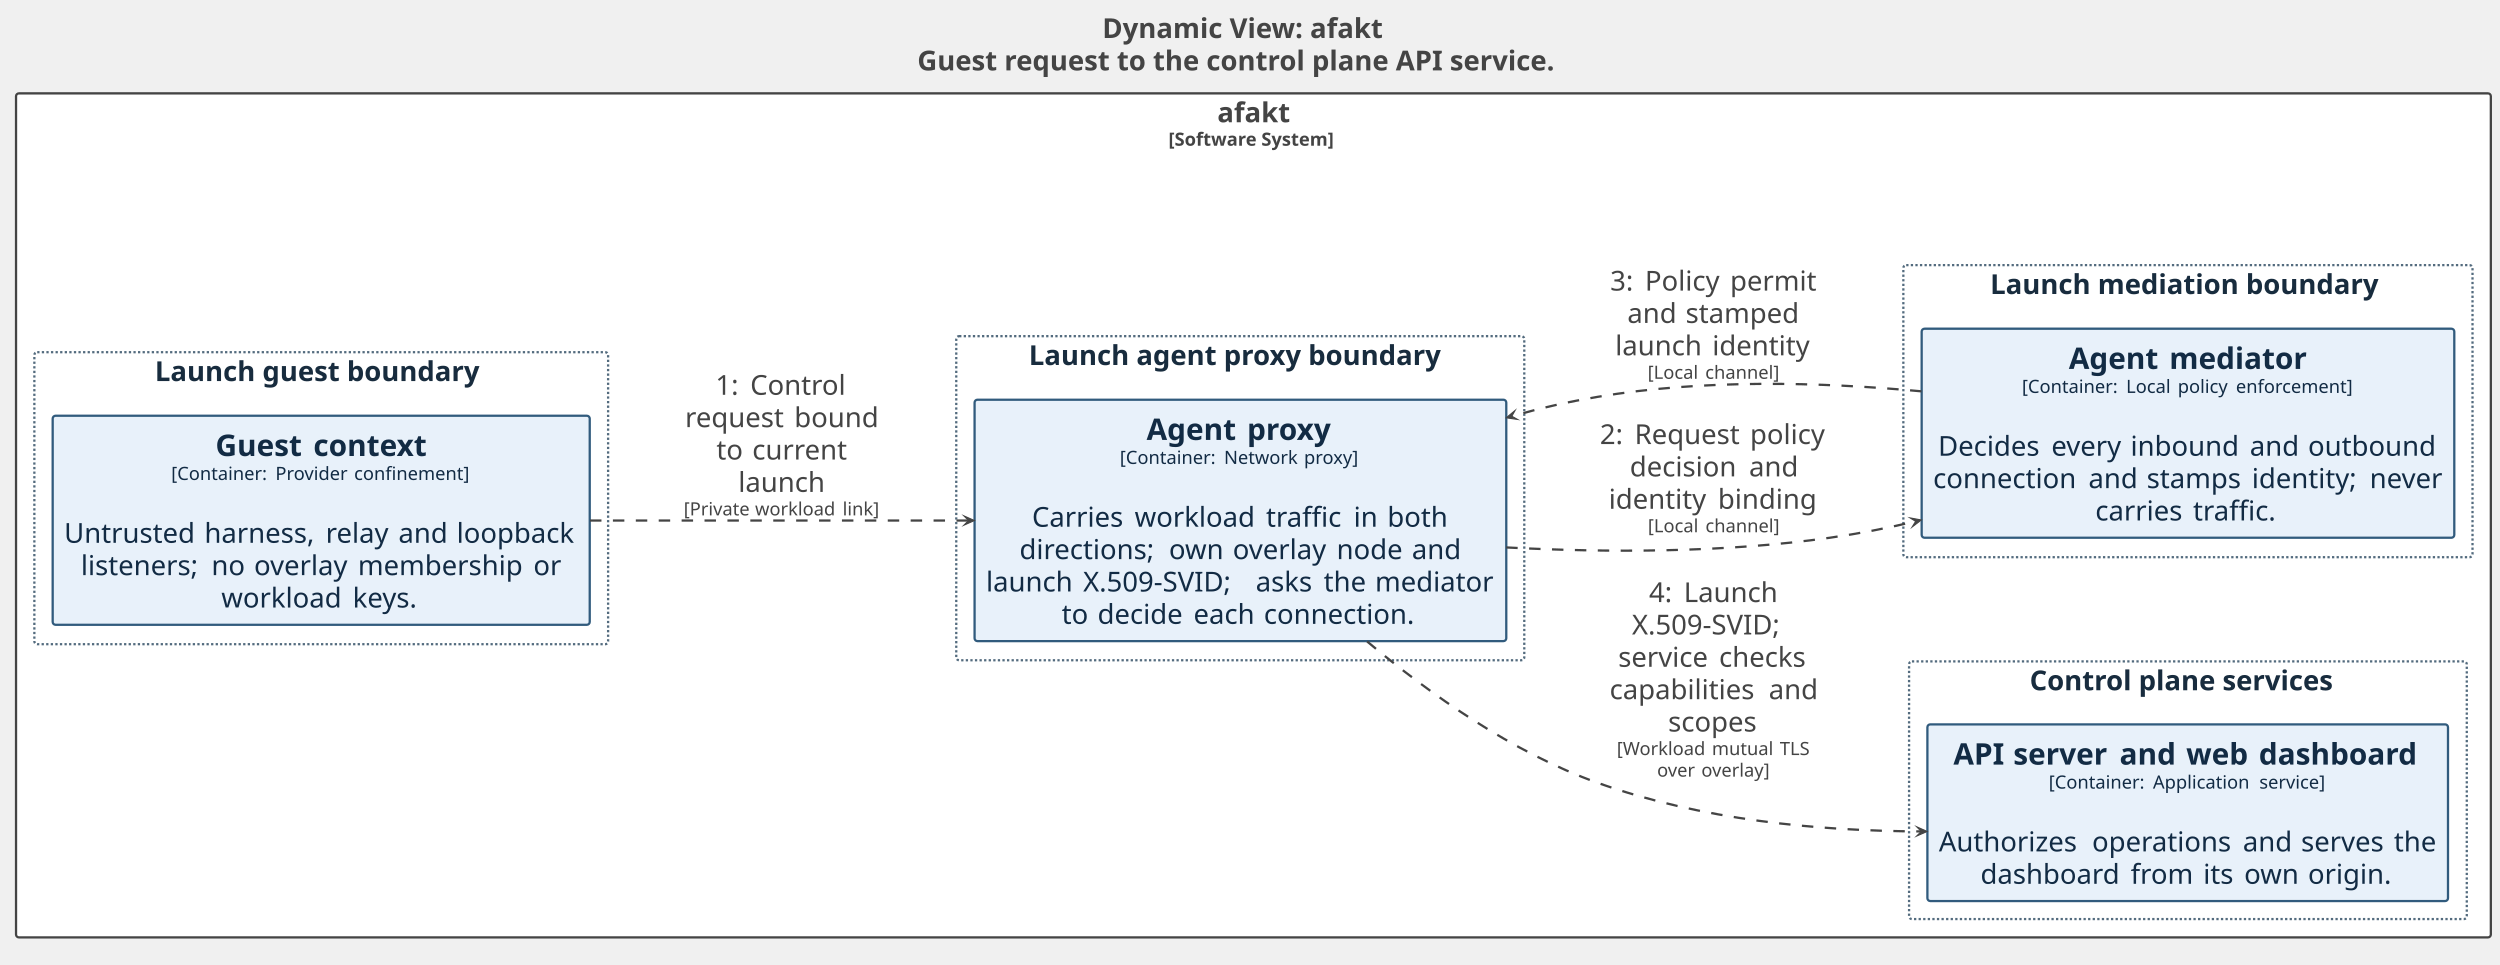
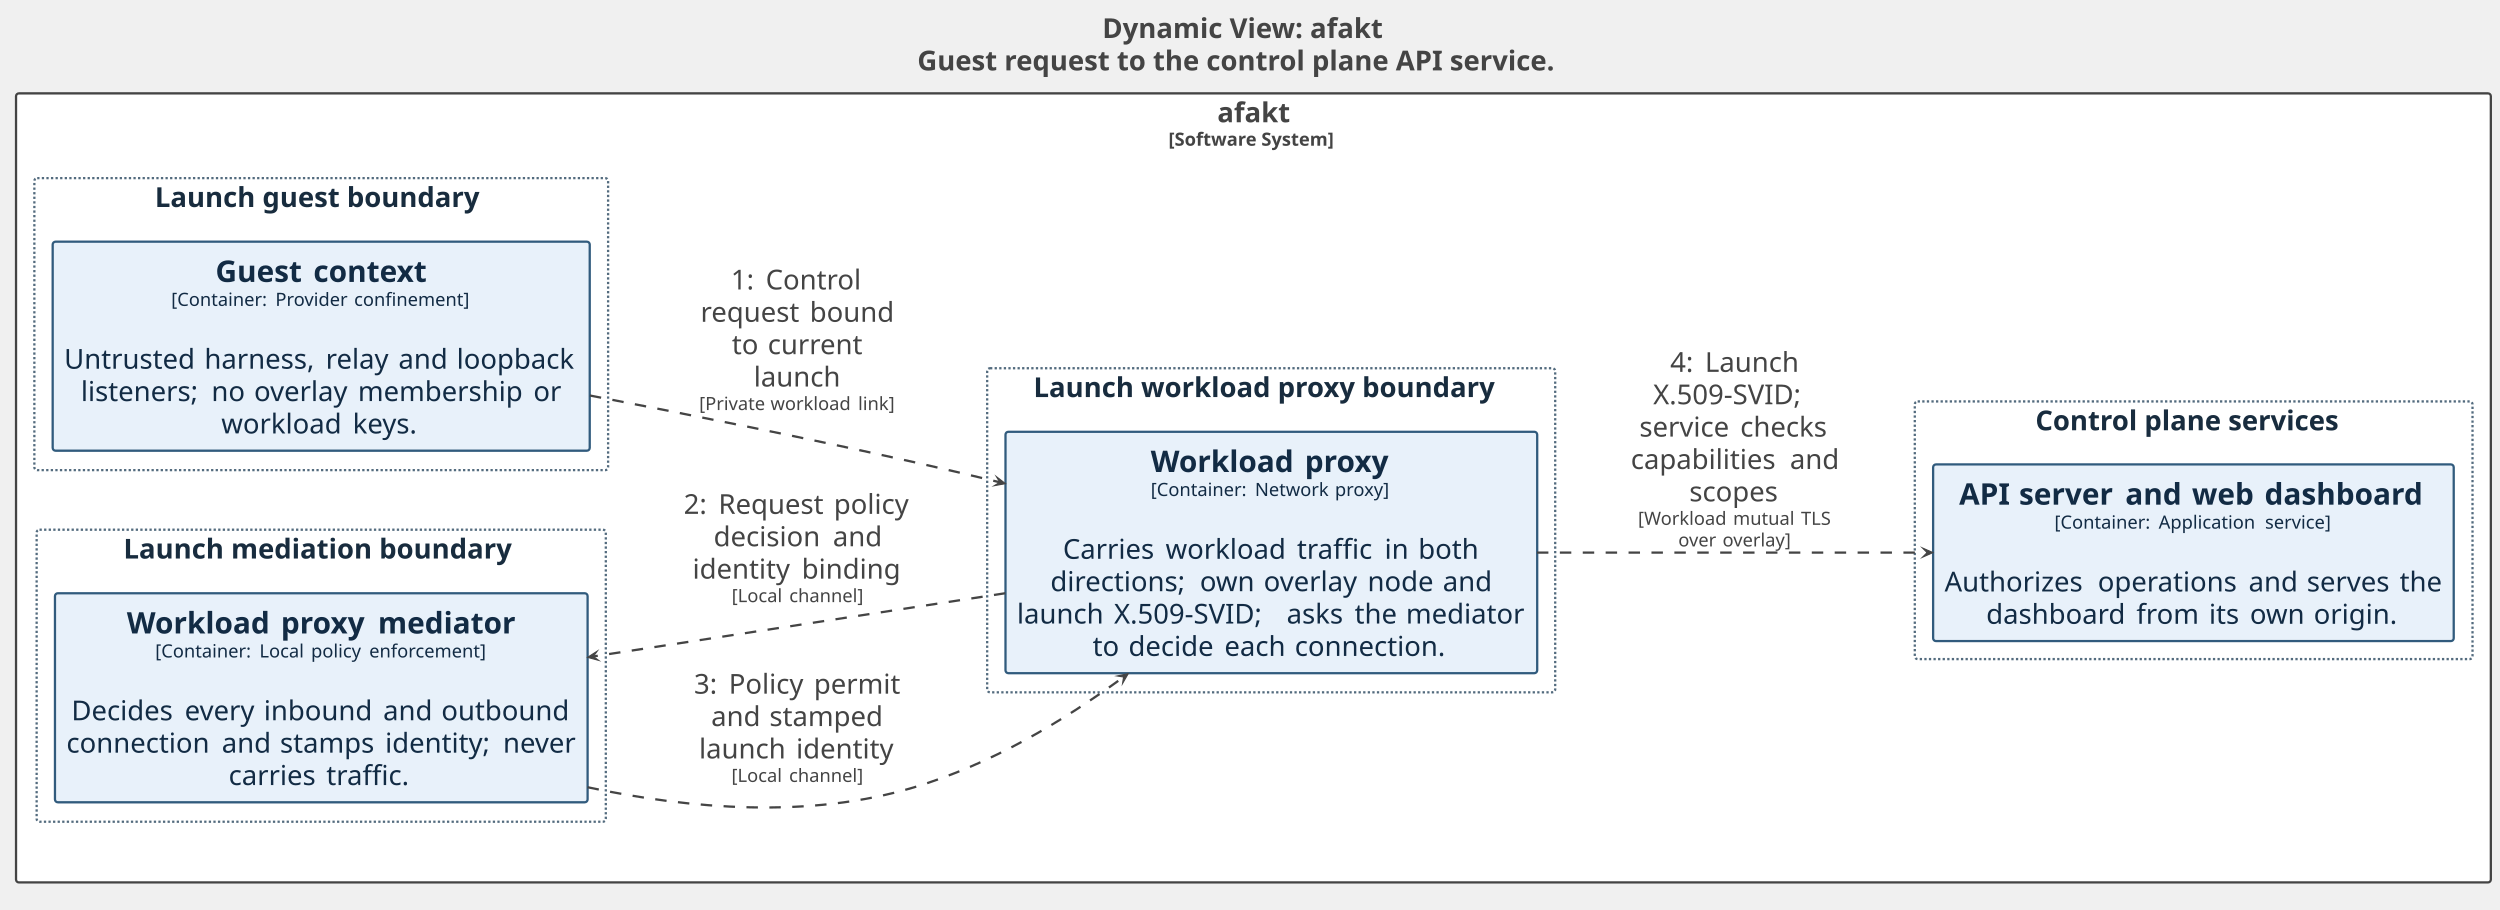
- <svg xmlns="http://www.w3.org/2000/svg" version="1.1" data-diagram-type="DESCRIPTION" style="width:2183px;height:842px;background:#FFFFFF;" width="2183px" height="842px" viewBox="0 0 2183 842" zoomAndPan="magnify" preserveAspectRatio="none" contentStyleType="text/css">
+ <svg xmlns="http://www.w3.org/2000/svg" version="1.1" data-diagram-type="DESCRIPTION" style="width:2183px;height:794px;background:#FFFFFF;" width="2183px" height="794px" viewBox="0 0 2183 794" zoomAndPan="magnify" preserveAspectRatio="none" contentStyleType="text/css">
  <defs />
  <g font-family="sans-serif" lengthAdjust="spacing">
    <g class="title" data-source-line="1">
      <text x="962.539" y="33.203" fill="#444" font-size="24" textLength="250.922" font-weight="700">Dynamic View: afakt</text>
      <text x="801.02" y="61.469" fill="#444" font-size="24" textLength="573.961" font-weight="700">Guest request to the control plane API service.</text>
    </g>
    <g class="cluster" data-qualified-name="afakt.n.size.16..Software System...size." id="ent0001" data-source-line="97">
-       <rect x="14" y="81.531" width="2161" height="737" fill="#FFF" style="stroke:#444;stroke-width:2;" rx="2.5" ry="2.5" />
+       <rect x="14" y="81.531" width="2161" height="689" fill="#FFF" style="stroke:#444;stroke-width:2;" rx="2.5" ry="2.5" />
      <text x="1062.959" y="106.734" fill="#444" font-size="24" textLength="63.082" font-weight="700">afakt</text>
      <text x="1020.32" y="127.266" fill="#444" font-size="16" textLength="148.359" font-weight="700">[Software System]</text>
    </g>
    <g class="cluster" data-qualified-name="afakt.n.size.16..Software System...size..group6" id="ent0002" data-source-line="98">
-       <rect x="1667" y="577.531" width="487" height="225" fill="#FFF" style="stroke:#536B7E;stroke-width:2;stroke-dasharray:2,2;" rx="2.5" ry="2.5" />
-       <text x="1772.295" y="602.734" fill="#182C3E" font-size="24" textLength="276.41" font-weight="700">Control plane services</text>
+       <rect x="1672" y="350.531" width="487" height="225" fill="#FFF" style="stroke:#536B7E;stroke-width:2;stroke-dasharray:2,2;" rx="2.5" ry="2.5" />
+       <text x="1777.295" y="375.734" fill="#182C3E" font-size="24" textLength="276.41" font-weight="700">Control plane services</text>
    </g>
    <g class="cluster" data-qualified-name="afakt.n.size.16..Software System...size..group7" id="ent0004" data-source-line="102">
-       <rect x="835" y="293.531" width="496" height="283" fill="#FFF" style="stroke:#536B7E;stroke-width:2;stroke-dasharray:2,2;" rx="2.5" ry="2.5" />
-       <text x="898.336" y="318.734" fill="#182C3E" font-size="24" textLength="369.328" font-weight="700">Launch agent proxy boundary</text>
+       <rect x="30" y="155.531" width="501" height="255" fill="#FFF" style="stroke:#536B7E;stroke-width:2;stroke-dasharray:2,2;" rx="2.5" ry="2.5" />
+       <text x="135.217" y="180.734" fill="#182C3E" font-size="24" textLength="290.566" font-weight="700">Launch guest boundary</text>
    </g>
    <g class="cluster" data-qualified-name="afakt.n.size.16..Software System...size..group8" id="ent0006" data-source-line="106">
-       <rect x="30" y="307.531" width="501" height="255" fill="#FFF" style="stroke:#536B7E;stroke-width:2;stroke-dasharray:2,2;" rx="2.5" ry="2.5" />
-       <text x="135.217" y="332.734" fill="#182C3E" font-size="24" textLength="290.566" font-weight="700">Launch guest boundary</text>
+       <rect x="32" y="462.531" width="497" height="255" fill="#FFF" style="stroke:#536B7E;stroke-width:2;stroke-dasharray:2,2;" rx="2.5" ry="2.5" />
+       <text x="107.807" y="487.734" fill="#182C3E" font-size="24" textLength="345.387" font-weight="700">Launch mediation boundary</text>
    </g>
    <g class="cluster" data-qualified-name="afakt.n.size.16..Software System...size..group9" id="ent0008" data-source-line="110">
-       <rect x="1662" y="231.531" width="497" height="255" fill="#FFF" style="stroke:#536B7E;stroke-width:2;stroke-dasharray:2,2;" rx="2.5" ry="2.5" />
-       <text x="1737.807" y="256.734" fill="#182C3E" font-size="24" textLength="345.387" font-weight="700">Launch mediation boundary</text>
+       <rect x="862" y="321.531" width="496" height="283" fill="#FFF" style="stroke:#536B7E;stroke-width:2;stroke-dasharray:2,2;" rx="2.5" ry="2.5" />
+       <text x="902.443" y="346.734" fill="#182C3E" font-size="24" textLength="415.113" font-weight="700">Launch workload proxy boundary</text>
    </g>
    <g class="entity" data-qualified-name="afakt.n.size.16..Software System...size..group6.afakt.APIserverandwebdashboard" id="ent0003" data-source-line="99">
-       <rect x="1683" y="632.531" width="454.59" height="154.262" fill="#E8F1FA" style="stroke:#315B7D;stroke-width:2;" rx="2.5" ry="2.5" />
-       <text x="1705.716" y="667.668" fill="#122B44" font-size="26" textLength="43.71" font-weight="700">API</text>
-       <text x="1749.426" y="667.668" fill="#122B44" font-size="26" font-weight="700"> </text>
-       <text x="1757.996" y="667.668" fill="#122B44" font-size="26" textLength="84.233" font-weight="700">server</text>
-       <text x="1842.229" y="667.668" fill="#122B44" font-size="26" font-weight="700"> </text>
-       <text x="1850.798" y="667.668" fill="#122B44" font-size="26" textLength="49.588" font-weight="700">and</text>
-       <text x="1900.386" y="667.668" fill="#122B44" font-size="26" font-weight="700"> </text>
-       <text x="1908.956" y="667.668" fill="#122B44" font-size="26" textLength="54.895" font-weight="700">web</text>
-       <text x="1963.85" y="667.668" fill="#122B44" font-size="26" font-weight="700"> </text>
-       <text x="1972.419" y="667.668" fill="#122B44" font-size="26" textLength="142.454" font-weight="700">dashboard</text>
-       <text x="1788.936" y="688.621" fill="#122B44" font-size="16" textLength="85.93">[Container:</text>
-       <text x="1874.865" y="688.621" fill="#122B44" font-size="16"> </text>
-       <text x="1879.928" y="688.621" fill="#122B44" font-size="16" textLength="87.828">Application</text>
-       <text x="1967.756" y="688.621" fill="#122B44" font-size="16"> </text>
-       <text x="1972.818" y="688.621" fill="#122B44" font-size="16" textLength="58.836">service]</text>
-       <text x="1906.498" y="715.199" fill="#122B44" font-size="24"> </text>
-       <text x="1693" y="743.465" fill="#122B44" font-size="24" textLength="126.188">Authorizes</text>
-       <text x="1819.188" y="743.465" fill="#122B44" font-size="24"> </text>
-       <text x="1826.781" y="743.465" fill="#122B44" font-size="24" textLength="124.078">operations</text>
-       <text x="1950.859" y="743.465" fill="#122B44" font-size="24"> </text>
-       <text x="1958.453" y="743.465" fill="#122B44" font-size="24" textLength="43.254">and</text>
-       <text x="2001.707" y="743.465" fill="#122B44" font-size="24"> </text>
-       <text x="2009.301" y="743.465" fill="#122B44" font-size="24" textLength="73.453">serves</text>
-       <text x="2082.754" y="743.465" fill="#122B44" font-size="24"> </text>
-       <text x="2090.348" y="743.465" fill="#122B44" font-size="24" textLength="37.242">the</text>
-       <text x="1729.369" y="771.73" fill="#122B44" font-size="24" textLength="123.516">dashboard</text>
-       <text x="1852.885" y="771.73" fill="#122B44" font-size="24"> </text>
-       <text x="1860.479" y="771.73" fill="#122B44" font-size="24" textLength="55.793">from</text>
-       <text x="1916.271" y="771.73" fill="#122B44" font-size="24"> </text>
-       <text x="1923.865" y="771.73" fill="#122B44" font-size="24" textLength="28.148">its</text>
-       <text x="1952.014" y="771.73" fill="#122B44" font-size="24"> </text>
-       <text x="1959.607" y="771.73" fill="#122B44" font-size="24" textLength="48.129">own</text>
-       <text x="2007.736" y="771.73" fill="#122B44" font-size="24"> </text>
-       <text x="2015.33" y="771.73" fill="#122B44" font-size="24" textLength="75.891">origin.</text>
-     </g>
-     <g class="entity" data-qualified-name="afakt.n.size.16..Software System...size..group7.afakt.Agentproxy" id="ent0005" data-source-line="103">
-       <rect x="851" y="349.031" width="464.281" height="210.793" fill="#E8F1FA" style="stroke:#315B7D;stroke-width:2;" rx="2.5" ry="2.5" />
-       <text x="1001.199" y="384.168" fill="#122B44" font-size="26" textLength="79.143" font-weight="700">Agent</text>
-       <text x="1080.341" y="384.168" fill="#122B44" font-size="26" font-weight="700"> </text>
-       <text x="1088.911" y="384.168" fill="#122B44" font-size="26" textLength="76.172" font-weight="700">proxy</text>
-       <text x="977.816" y="405.121" fill="#122B44" font-size="16" textLength="85.93">[Container:</text>
-       <text x="1063.746" y="405.121" fill="#122B44" font-size="16"> </text>
-       <text x="1068.809" y="405.121" fill="#122B44" font-size="16" textLength="64.773">Network</text>
-       <text x="1133.582" y="405.121" fill="#122B44" font-size="16"> </text>
-       <text x="1138.645" y="405.121" fill="#122B44" font-size="16" textLength="49.82">proxy]</text>
-       <text x="1079.344" y="431.699" fill="#122B44" font-size="24"> </text>
-       <text x="901.131" y="459.965" fill="#122B44" font-size="24" textLength="82.043">Carries</text>
-       <text x="983.174" y="459.965" fill="#122B44" font-size="24"> </text>
-       <text x="990.768" y="459.965" fill="#122B44" font-size="24" textLength="107.121">workload</text>
-       <text x="1097.889" y="459.965" fill="#122B44" font-size="24"> </text>
-       <text x="1105.482" y="459.965" fill="#122B44" font-size="24" textLength="68.93">traffic</text>
-       <text x="1174.412" y="459.965" fill="#122B44" font-size="24"> </text>
-       <text x="1182.006" y="459.965" fill="#122B44" font-size="24" textLength="21.832">in</text>
-       <text x="1203.838" y="459.965" fill="#122B44" font-size="24"> </text>
-       <text x="1211.432" y="459.965" fill="#122B44" font-size="24" textLength="53.719">both</text>
-       <text x="890.209" y="488.23" fill="#122B44" font-size="24" textLength="122.906">directions;</text>
-       <text x="1013.115" y="488.23" fill="#122B44" font-size="24"> </text>
-       <text x="1020.709" y="488.23" fill="#122B44" font-size="24" textLength="48.129">own</text>
-       <text x="1068.838" y="488.23" fill="#122B44" font-size="24"> </text>
-       <text x="1076.432" y="488.23" fill="#122B44" font-size="24" textLength="83.086">overlay</text>
-       <text x="1159.518" y="488.23" fill="#122B44" font-size="24"> </text>
-       <text x="1167.111" y="488.23" fill="#122B44" font-size="24" textLength="58.113">node</text>
-       <text x="1225.225" y="488.23" fill="#122B44" font-size="24"> </text>
-       <text x="1232.818" y="488.23" fill="#122B44" font-size="24" textLength="43.254">and</text>
-       <text x="861" y="516.496" fill="#122B44" font-size="24" textLength="77.168">launch</text>
-       <text x="938.168" y="516.496" fill="#122B44" font-size="24"> </text>
-       <text x="945.762" y="516.496" fill="#122B44" font-size="24" textLength="143.133">X.509-SVID;</text>
-       <text x="1088.895" y="516.496" fill="#122B44" font-size="24"> </text>
-       <text x="1096.488" y="516.496" fill="#122B44" font-size="24" textLength="51.75">asks</text>
-       <text x="1148.238" y="516.496" fill="#122B44" font-size="24"> </text>
-       <text x="1155.832" y="516.496" fill="#122B44" font-size="24" textLength="37.242">the</text>
-       <text x="1193.074" y="516.496" fill="#122B44" font-size="24"> </text>
-       <text x="1200.668" y="516.496" fill="#122B44" font-size="24" textLength="104.613">mediator</text>
-       <text x="927.076" y="544.762" fill="#122B44" font-size="24" textLength="23.719">to</text>
-       <text x="950.795" y="544.762" fill="#122B44" font-size="24"> </text>
-       <text x="958.389" y="544.762" fill="#122B44" font-size="24" textLength="76.184">decide</text>
-       <text x="1034.572" y="544.762" fill="#122B44" font-size="24"> </text>
-       <text x="1042.166" y="544.762" fill="#122B44" font-size="24" textLength="53.813">each</text>
-       <text x="1095.979" y="544.762" fill="#122B44" font-size="24"> </text>
-       <text x="1103.572" y="544.762" fill="#122B44" font-size="24" textLength="135.633">connection.</text>
-     </g>
-     <g class="entity" data-qualified-name="afakt.n.size.16..Software System...size..group8.afakt.Guestcontext" id="ent0007" data-source-line="107">
-       <rect x="46" y="363.031" width="468.957" height="182.527" fill="#E8F1FA" style="stroke:#315B7D;stroke-width:2;" rx="2.5" ry="2.5" />
-       <text x="188.133" y="398.168" fill="#122B44" font-size="26" textLength="76.934" font-weight="700">Guest</text>
-       <text x="265.066" y="398.168" fill="#122B44" font-size="26" font-weight="700"> </text>
-       <text x="273.636" y="398.168" fill="#122B44" font-size="26" textLength="99.188" font-weight="700">context</text>
-       <text x="149.486" y="419.121" fill="#122B44" font-size="16" textLength="85.93">[Container:</text>
-       <text x="235.416" y="419.121" fill="#122B44" font-size="16"> </text>
-       <text x="240.479" y="419.121" fill="#122B44" font-size="16" textLength="63.656">Provider</text>
-       <text x="304.135" y="419.121" fill="#122B44" font-size="16"> </text>
-       <text x="309.197" y="419.121" fill="#122B44" font-size="16" textLength="102.273">confinement]</text>
-       <text x="276.682" y="445.699" fill="#122B44" font-size="24"> </text>
-       <text x="56" y="473.965" fill="#122B44" font-size="24" textLength="114.902">Untrusted</text>
-       <text x="170.902" y="473.965" fill="#122B44" font-size="24"> </text>
-       <text x="178.496" y="473.965" fill="#122B44" font-size="24" textLength="98.297">harness,</text>
-       <text x="276.793" y="473.965" fill="#122B44" font-size="24"> </text>
-       <text x="284.387" y="473.965" fill="#122B44" font-size="24" textLength="55.922">relay</text>
-       <text x="340.309" y="473.965" fill="#122B44" font-size="24"> </text>
-       <text x="347.902" y="473.965" fill="#122B44" font-size="24" textLength="43.254">and</text>
-       <text x="391.156" y="473.965" fill="#122B44" font-size="24"> </text>
-       <text x="398.75" y="473.965" fill="#122B44" font-size="24" textLength="106.207">loopback</text>
-       <text x="70.637" y="502.23" fill="#122B44" font-size="24" textLength="106.371">listeners;</text>
-       <text x="177.008" y="502.23" fill="#122B44" font-size="24"> </text>
-       <text x="184.602" y="502.23" fill="#122B44" font-size="24" textLength="29.637">no</text>
-       <text x="214.238" y="502.23" fill="#122B44" font-size="24"> </text>
-       <text x="221.832" y="502.23" fill="#122B44" font-size="24" textLength="83.086">overlay</text>
-       <text x="304.918" y="502.23" fill="#122B44" font-size="24"> </text>
-       <text x="312.512" y="502.23" fill="#122B44" font-size="24" textLength="145.652">membership</text>
-       <text x="458.164" y="502.23" fill="#122B44" font-size="24"> </text>
-       <text x="465.758" y="502.23" fill="#122B44" font-size="24" textLength="24.563">or</text>
-       <text x="193.238" y="530.496" fill="#122B44" font-size="24" textLength="107.121">workload</text>
-       <text x="300.359" y="530.496" fill="#122B44" font-size="24"> </text>
-       <text x="307.953" y="530.496" fill="#122B44" font-size="24" textLength="59.766">keys.</text>
-     </g>
-     <g class="entity" data-qualified-name="afakt.n.size.16..Software System...size..group9.afakt.Agentmediator" id="ent0009" data-source-line="111">
-       <rect x="1678" y="287.031" width="465.09" height="182.527" fill="#E8F1FA" style="stroke:#315B7D;stroke-width:2;" rx="2.5" ry="2.5" />
-       <text x="1806.5" y="322.168" fill="#122B44" font-size="26" textLength="79.143" font-weight="700">Agent</text>
-       <text x="1885.643" y="322.168" fill="#122B44" font-size="26" font-weight="700"> </text>
-       <text x="1894.212" y="322.168" fill="#122B44" font-size="26" textLength="120.377" font-weight="700">mediator</text>
-       <text x="1765.537" y="343.121" fill="#122B44" font-size="16" textLength="85.93">[Container:</text>
-       <text x="1851.467" y="343.121" fill="#122B44" font-size="16"> </text>
-       <text x="1856.529" y="343.121" fill="#122B44" font-size="16" textLength="40.016">Local</text>
-       <text x="1896.545" y="343.121" fill="#122B44" font-size="16"> </text>
-       <text x="1901.607" y="343.121" fill="#122B44" font-size="16" textLength="45.703">policy</text>
-       <text x="1947.311" y="343.121" fill="#122B44" font-size="16"> </text>
-       <text x="1952.373" y="343.121" fill="#122B44" font-size="16" textLength="103.18">enforcement]</text>
-       <text x="1906.748" y="369.699" fill="#122B44" font-size="24"> </text>
-       <text x="1692.359" y="397.965" fill="#122B44" font-size="24" textLength="91.289">Decides</text>
-       <text x="1783.648" y="397.965" fill="#122B44" font-size="24"> </text>
-       <text x="1791.242" y="397.965" fill="#122B44" font-size="24" textLength="61.523">every</text>
-       <text x="1852.766" y="397.965" fill="#122B44" font-size="24"> </text>
-       <text x="1860.359" y="397.965" fill="#122B44" font-size="24" textLength="96.574">inbound</text>
-       <text x="1956.934" y="397.965" fill="#122B44" font-size="24"> </text>
-       <text x="1964.527" y="397.965" fill="#122B44" font-size="24" textLength="43.254">and</text>
-       <text x="2007.781" y="397.965" fill="#122B44" font-size="24"> </text>
-       <text x="2015.375" y="397.965" fill="#122B44" font-size="24" textLength="113.355">outbound</text>
-       <text x="1688" y="426.23" fill="#122B44" font-size="24" textLength="128.039">connection</text>
-       <text x="1816.039" y="426.23" fill="#122B44" font-size="24"> </text>
-       <text x="1823.633" y="426.23" fill="#122B44" font-size="24" textLength="43.254">and</text>
-       <text x="1866.887" y="426.23" fill="#122B44" font-size="24"> </text>
-       <text x="1874.48" y="426.23" fill="#122B44" font-size="24" textLength="84.211">stamps</text>
-       <text x="1958.691" y="426.23" fill="#122B44" font-size="24"> </text>
-       <text x="1966.285" y="426.23" fill="#122B44" font-size="24" textLength="95.332">identity;</text>
-       <text x="2061.617" y="426.23" fill="#122B44" font-size="24"> </text>
-       <text x="2069.211" y="426.23" fill="#122B44" font-size="24" textLength="63.879">never</text>
-       <text x="1829.621" y="454.496" fill="#122B44" font-size="24" textLength="77.73">carries</text>
-       <text x="1907.352" y="454.496" fill="#122B44" font-size="24"> </text>
-       <text x="1914.945" y="454.496" fill="#122B44" font-size="24" textLength="76.523">traffic.</text>
-     </g>
-     <g class="link" data-entity-1="ent0007" data-entity-2="ent0005" id="lnk10" data-link-type="dependency">
-       <polygon points="850.785,454.531,841.785,450.531,845.785,454.531,841.785,458.531,850.785,454.531" fill="#444" style="stroke:#444;stroke-width:1;stroke-linejoin:miter;stroke-miterlimit:10;" />
-       <path d="M515.19,454.531 C620.869,454.531 740.403,454.531 845.785,454.531" style="stroke:#444;stroke-width:2;stroke-dasharray:10,10;" fill="none" />
-       <text x="624.713" y="344.734" fill="#444" font-size="24" textLength="22.77">1:</text>
-       <text x="647.482" y="344.734" fill="#444" font-size="24"> </text>
-       <text x="655.076" y="344.734" fill="#444" font-size="24" textLength="86.719">Control</text>
-       <text x="598.199" y="373" fill="#444" font-size="24" textLength="87.773">request</text>
-       <text x="685.973" y="373" fill="#444" font-size="24"> </text>
-       <text x="693.566" y="373" fill="#444" font-size="24" textLength="74.742">bound</text>
-       <text x="625.563" y="401.266" fill="#444" font-size="24" textLength="23.719">to</text>
-       <text x="649.281" y="401.266" fill="#444" font-size="24"> </text>
-       <text x="656.875" y="401.266" fill="#444" font-size="24" textLength="84.07">current</text>
-       <text x="644.67" y="429.531" fill="#444" font-size="24" textLength="77.168">launch</text>
-       <text x="597" y="450.063" fill="#444" font-size="16" textLength="57.234">[Private</text>
-       <text x="654.234" y="450.063" fill="#444" font-size="16"> </text>
-       <text x="659.297" y="450.063" fill="#444" font-size="16" textLength="71.414">workload</text>
-       <text x="730.711" y="450.063" fill="#444" font-size="16"> </text>
-       <text x="735.773" y="450.063" fill="#444" font-size="16" textLength="33.734">link]</text>
-     </g>
-     <g class="link" data-entity-1="ent0005" data-entity-2="ent0009" id="lnk11" data-link-type="dependency">
-       <polygon points="1677.631,454.058,1667.949,452.252,1672.767,455.217,1669.803,460.034,1677.631,454.058" fill="#444" style="stroke:#444;stroke-width:1;stroke-linejoin:miter;stroke-miterlimit:10;" />
-       <path d="M1315.23,478.024 C1404.028,482.671 1506.091,482.681 1598,469.531 C1624.074,465.801 1646.148,461.556 1672.767,455.217" style="stroke:#444;stroke-width:2;stroke-dasharray:10,10;" fill="none" />
-       <text x="1397" y="387.734" fill="#444" font-size="24" textLength="22.77">2:</text>
-       <text x="1419.77" y="387.734" fill="#444" font-size="24"> </text>
-       <text x="1427.363" y="387.734" fill="#444" font-size="24" textLength="93.129">Request</text>
-       <text x="1520.492" y="387.734" fill="#444" font-size="24"> </text>
-       <text x="1528.086" y="387.734" fill="#444" font-size="24" textLength="68.555">policy</text>
-       <text x="1423.139" y="416" fill="#444" font-size="24" textLength="96.516">decision</text>
-       <text x="1519.654" y="416" fill="#444" font-size="24"> </text>
-       <text x="1527.248" y="416" fill="#444" font-size="24" textLength="43.254">and</text>
-       <text x="1404.734" y="444.266" fill="#444" font-size="24" textLength="87.738">identity</text>
-       <text x="1492.473" y="444.266" fill="#444" font-size="24"> </text>
-       <text x="1500.066" y="444.266" fill="#444" font-size="24" textLength="88.84">binding</text>
-       <text x="1438.898" y="464.797" fill="#444" font-size="16" textLength="45.219">[Local</text>
-       <text x="1484.117" y="464.797" fill="#444" font-size="16"> </text>
-       <text x="1489.18" y="464.797" fill="#444" font-size="16" textLength="65.563">channel]</text>
-     </g>
-     <g class="link" data-entity-1="ent0009" data-entity-2="ent0005" id="lnk12" data-link-type="dependency">
-       <polygon points="1315.291,364.809,1325.038,366.219,1320.104,363.454,1322.869,358.519,1315.291,364.809" fill="#444" style="stroke:#444;stroke-width:1;stroke-linejoin:miter;stroke-miterlimit:10;" />
-       <path d="M1677.813,341.71 C1588.9,333.427 1486.779,331.049 1395,346.531 C1368.793,350.952 1346.658,355.975 1320.104,363.454" style="stroke:#444;stroke-width:2;stroke-dasharray:10,10;" fill="none" />
-       <text x="1406" y="253.734" fill="#444" font-size="24" textLength="22.77">3:</text>
-       <text x="1428.77" y="253.734" fill="#444" font-size="24"> </text>
-       <text x="1436.363" y="253.734" fill="#444" font-size="24" textLength="66.715">Policy</text>
-       <text x="1503.078" y="253.734" fill="#444" font-size="24"> </text>
-       <text x="1510.672" y="253.734" fill="#444" font-size="24" textLength="76.617">permit</text>
-       <text x="1420.994" y="282" fill="#444" font-size="24" textLength="43.254">and</text>
-       <text x="1464.248" y="282" fill="#444" font-size="24"> </text>
-       <text x="1471.842" y="282" fill="#444" font-size="24" textLength="100.453">stamped</text>
-       <text x="1410.395" y="310.266" fill="#444" font-size="24" textLength="77.168">launch</text>
-       <text x="1487.563" y="310.266" fill="#444" font-size="24"> </text>
-       <text x="1495.156" y="310.266" fill="#444" font-size="24" textLength="87.738">identity</text>
-       <text x="1438.723" y="330.797" fill="#444" font-size="16" textLength="45.219">[Local</text>
-       <text x="1483.941" y="330.797" fill="#444" font-size="16"> </text>
-       <text x="1489.004" y="330.797" fill="#444" font-size="16" textLength="65.563">channel]</text>
-     </g>
-     <g class="link" data-entity-1="ent0005" data-entity-2="ent0003" id="lnk13" data-link-type="dependency">
-       <polygon points="1682.713,726.04,1673.732,721.998,1677.713,726.017,1673.694,729.998,1682.713,726.04" fill="#444" style="stroke:#444;stroke-width:1;stroke-linejoin:miter;stroke-miterlimit:10;" />
-       <path d="M1193.787,560.147 C1249.493,606.865 1320.951,657.121 1395,683.531 C1485.663,715.867 1586.029,725.586 1677.713,726.017" style="stroke:#444;stroke-width:2;stroke-dasharray:10,10;" fill="none" />
-       <text x="1439.9" y="525.734" fill="#444" font-size="24" textLength="22.77">4:</text>
-       <text x="1462.67" y="525.734" fill="#444" font-size="24"> </text>
-       <text x="1470.264" y="525.734" fill="#444" font-size="24" textLength="83.027">Launch</text>
-       <text x="1425.029" y="554" fill="#444" font-size="24" textLength="143.133">X.509-SVID;</text>
-       <text x="1413.018" y="582.266" fill="#444" font-size="24" textLength="80.449">service</text>
-       <text x="1493.467" y="582.266" fill="#444" font-size="24"> </text>
-       <text x="1501.061" y="582.266" fill="#444" font-size="24" textLength="79.113">checks</text>
-       <text x="1405.5" y="610.531" fill="#444" font-size="24" textLength="131.344">capabilities</text>
-       <text x="1536.844" y="610.531" fill="#444" font-size="24"> </text>
-       <text x="1544.438" y="610.531" fill="#444" font-size="24" textLength="43.254">and</text>
-       <text x="1456.605" y="638.797" fill="#444" font-size="24" textLength="79.98">scopes</text>
-       <text x="1411.791" y="659.328" fill="#444" font-size="16" textLength="77.977">[Workload</text>
-       <text x="1489.768" y="659.328" fill="#444" font-size="16"> </text>
-       <text x="1494.83" y="659.328" fill="#444" font-size="16" textLength="54.242">mutual</text>
-       <text x="1549.072" y="659.328" fill="#444" font-size="16"> </text>
-       <text x="1554.135" y="659.328" fill="#444" font-size="16" textLength="27.266">TLS</text>
-       <text x="1446.982" y="678.172" fill="#444" font-size="16" textLength="33.57">over</text>
-       <text x="1480.553" y="678.172" fill="#444" font-size="16"> </text>
-       <text x="1485.615" y="678.172" fill="#444" font-size="16" textLength="60.594">overlay]</text>
+       <rect x="1688" y="405.531" width="454.59" height="154.262" fill="#E8F1FA" style="stroke:#315B7D;stroke-width:2;" rx="2.5" ry="2.5" />
+       <text x="1710.716" y="440.668" fill="#122B44" font-size="26" textLength="43.71" font-weight="700">API</text>
+       <text x="1754.426" y="440.668" fill="#122B44" font-size="26" font-weight="700"> </text>
+       <text x="1762.996" y="440.668" fill="#122B44" font-size="26" textLength="84.233" font-weight="700">server</text>
+       <text x="1847.229" y="440.668" fill="#122B44" font-size="26" font-weight="700"> </text>
+       <text x="1855.798" y="440.668" fill="#122B44" font-size="26" textLength="49.588" font-weight="700">and</text>
+       <text x="1905.386" y="440.668" fill="#122B44" font-size="26" font-weight="700"> </text>
+       <text x="1913.956" y="440.668" fill="#122B44" font-size="26" textLength="54.895" font-weight="700">web</text>
+       <text x="1968.85" y="440.668" fill="#122B44" font-size="26" font-weight="700"> </text>
+       <text x="1977.419" y="440.668" fill="#122B44" font-size="26" textLength="142.454" font-weight="700">dashboard</text>
+       <text x="1793.936" y="461.621" fill="#122B44" font-size="16" textLength="85.93">[Container:</text>
+       <text x="1879.865" y="461.621" fill="#122B44" font-size="16"> </text>
+       <text x="1884.928" y="461.621" fill="#122B44" font-size="16" textLength="87.828">Application</text>
+       <text x="1972.756" y="461.621" fill="#122B44" font-size="16"> </text>
+       <text x="1977.818" y="461.621" fill="#122B44" font-size="16" textLength="58.836">service]</text>
+       <text x="1911.498" y="488.199" fill="#122B44" font-size="24"> </text>
+       <text x="1698" y="516.465" fill="#122B44" font-size="24" textLength="126.188">Authorizes</text>
+       <text x="1824.188" y="516.465" fill="#122B44" font-size="24"> </text>
+       <text x="1831.781" y="516.465" fill="#122B44" font-size="24" textLength="124.078">operations</text>
+       <text x="1955.859" y="516.465" fill="#122B44" font-size="24"> </text>
+       <text x="1963.453" y="516.465" fill="#122B44" font-size="24" textLength="43.254">and</text>
+       <text x="2006.707" y="516.465" fill="#122B44" font-size="24"> </text>
+       <text x="2014.301" y="516.465" fill="#122B44" font-size="24" textLength="73.453">serves</text>
+       <text x="2087.754" y="516.465" fill="#122B44" font-size="24"> </text>
+       <text x="2095.348" y="516.465" fill="#122B44" font-size="24" textLength="37.242">the</text>
+       <text x="1734.369" y="544.73" fill="#122B44" font-size="24" textLength="123.516">dashboard</text>
+       <text x="1857.885" y="544.73" fill="#122B44" font-size="24"> </text>
+       <text x="1865.479" y="544.73" fill="#122B44" font-size="24" textLength="55.793">from</text>
+       <text x="1921.271" y="544.73" fill="#122B44" font-size="24"> </text>
+       <text x="1928.865" y="544.73" fill="#122B44" font-size="24" textLength="28.148">its</text>
+       <text x="1957.014" y="544.73" fill="#122B44" font-size="24"> </text>
+       <text x="1964.607" y="544.73" fill="#122B44" font-size="24" textLength="48.129">own</text>
+       <text x="2012.736" y="544.73" fill="#122B44" font-size="24"> </text>
+       <text x="2020.33" y="544.73" fill="#122B44" font-size="24" textLength="75.891">origin.</text>
+     </g>
+     <g class="entity" data-qualified-name="afakt.n.size.16..Software System...size..group7.afakt.Guestcontext" id="ent0005" data-source-line="103">
+       <rect x="46" y="211.031" width="468.957" height="182.527" fill="#E8F1FA" style="stroke:#315B7D;stroke-width:2;" rx="2.5" ry="2.5" />
+       <text x="188.133" y="246.168" fill="#122B44" font-size="26" textLength="76.934" font-weight="700">Guest</text>
+       <text x="265.066" y="246.168" fill="#122B44" font-size="26" font-weight="700"> </text>
+       <text x="273.636" y="246.168" fill="#122B44" font-size="26" textLength="99.188" font-weight="700">context</text>
+       <text x="149.486" y="267.121" fill="#122B44" font-size="16" textLength="85.93">[Container:</text>
+       <text x="235.416" y="267.121" fill="#122B44" font-size="16"> </text>
+       <text x="240.479" y="267.121" fill="#122B44" font-size="16" textLength="63.656">Provider</text>
+       <text x="304.135" y="267.121" fill="#122B44" font-size="16"> </text>
+       <text x="309.197" y="267.121" fill="#122B44" font-size="16" textLength="102.273">confinement]</text>
+       <text x="276.682" y="293.699" fill="#122B44" font-size="24"> </text>
+       <text x="56" y="321.965" fill="#122B44" font-size="24" textLength="114.902">Untrusted</text>
+       <text x="170.902" y="321.965" fill="#122B44" font-size="24"> </text>
+       <text x="178.496" y="321.965" fill="#122B44" font-size="24" textLength="98.297">harness,</text>
+       <text x="276.793" y="321.965" fill="#122B44" font-size="24"> </text>
+       <text x="284.387" y="321.965" fill="#122B44" font-size="24" textLength="55.922">relay</text>
+       <text x="340.309" y="321.965" fill="#122B44" font-size="24"> </text>
+       <text x="347.902" y="321.965" fill="#122B44" font-size="24" textLength="43.254">and</text>
+       <text x="391.156" y="321.965" fill="#122B44" font-size="24"> </text>
+       <text x="398.75" y="321.965" fill="#122B44" font-size="24" textLength="106.207">loopback</text>
+       <text x="70.637" y="350.23" fill="#122B44" font-size="24" textLength="106.371">listeners;</text>
+       <text x="177.008" y="350.23" fill="#122B44" font-size="24"> </text>
+       <text x="184.602" y="350.23" fill="#122B44" font-size="24" textLength="29.637">no</text>
+       <text x="214.238" y="350.23" fill="#122B44" font-size="24"> </text>
+       <text x="221.832" y="350.23" fill="#122B44" font-size="24" textLength="83.086">overlay</text>
+       <text x="304.918" y="350.23" fill="#122B44" font-size="24"> </text>
+       <text x="312.512" y="350.23" fill="#122B44" font-size="24" textLength="145.652">membership</text>
+       <text x="458.164" y="350.23" fill="#122B44" font-size="24"> </text>
+       <text x="465.758" y="350.23" fill="#122B44" font-size="24" textLength="24.563">or</text>
+       <text x="193.238" y="378.496" fill="#122B44" font-size="24" textLength="107.121">workload</text>
+       <text x="300.359" y="378.496" fill="#122B44" font-size="24"> </text>
+       <text x="307.953" y="378.496" fill="#122B44" font-size="24" textLength="59.766">keys.</text>
+     </g>
+     <g class="entity" data-qualified-name="afakt.n.size.16..Software System...size..group8.afakt.Workloadproxymediator" id="ent0007" data-source-line="107">
+       <rect x="48" y="518.031" width="465.09" height="182.527" fill="#E8F1FA" style="stroke:#315B7D;stroke-width:2;" rx="2.5" ry="2.5" />
+       <text x="110.726" y="553.168" fill="#122B44" font-size="26" textLength="125.95" font-weight="700">Workload</text>
+       <text x="236.676" y="553.168" fill="#122B44" font-size="26" font-weight="700"> </text>
+       <text x="245.246" y="553.168" fill="#122B44" font-size="26" textLength="76.172" font-weight="700">proxy</text>
+       <text x="321.417" y="553.168" fill="#122B44" font-size="26" font-weight="700"> </text>
+       <text x="329.987" y="553.168" fill="#122B44" font-size="26" textLength="120.377" font-weight="700">mediator</text>
+       <text x="135.537" y="574.121" fill="#122B44" font-size="16" textLength="85.93">[Container:</text>
+       <text x="221.467" y="574.121" fill="#122B44" font-size="16"> </text>
+       <text x="226.529" y="574.121" fill="#122B44" font-size="16" textLength="40.016">Local</text>
+       <text x="266.545" y="574.121" fill="#122B44" font-size="16"> </text>
+       <text x="271.607" y="574.121" fill="#122B44" font-size="16" textLength="45.703">policy</text>
+       <text x="317.311" y="574.121" fill="#122B44" font-size="16"> </text>
+       <text x="322.373" y="574.121" fill="#122B44" font-size="16" textLength="103.18">enforcement]</text>
+       <text x="276.748" y="600.699" fill="#122B44" font-size="24"> </text>
+       <text x="62.359" y="628.965" fill="#122B44" font-size="24" textLength="91.289">Decides</text>
+       <text x="153.648" y="628.965" fill="#122B44" font-size="24"> </text>
+       <text x="161.242" y="628.965" fill="#122B44" font-size="24" textLength="61.523">every</text>
+       <text x="222.766" y="628.965" fill="#122B44" font-size="24"> </text>
+       <text x="230.359" y="628.965" fill="#122B44" font-size="24" textLength="96.574">inbound</text>
+       <text x="326.934" y="628.965" fill="#122B44" font-size="24"> </text>
+       <text x="334.527" y="628.965" fill="#122B44" font-size="24" textLength="43.254">and</text>
+       <text x="377.781" y="628.965" fill="#122B44" font-size="24"> </text>
+       <text x="385.375" y="628.965" fill="#122B44" font-size="24" textLength="113.355">outbound</text>
+       <text x="58" y="657.23" fill="#122B44" font-size="24" textLength="128.039">connection</text>
+       <text x="186.039" y="657.23" fill="#122B44" font-size="24"> </text>
+       <text x="193.633" y="657.23" fill="#122B44" font-size="24" textLength="43.254">and</text>
+       <text x="236.887" y="657.23" fill="#122B44" font-size="24"> </text>
+       <text x="244.48" y="657.23" fill="#122B44" font-size="24" textLength="84.211">stamps</text>
+       <text x="328.691" y="657.23" fill="#122B44" font-size="24"> </text>
+       <text x="336.285" y="657.23" fill="#122B44" font-size="24" textLength="95.332">identity;</text>
+       <text x="431.617" y="657.23" fill="#122B44" font-size="24"> </text>
+       <text x="439.211" y="657.23" fill="#122B44" font-size="24" textLength="63.879">never</text>
+       <text x="199.621" y="685.496" fill="#122B44" font-size="24" textLength="77.73">carries</text>
+       <text x="277.352" y="685.496" fill="#122B44" font-size="24"> </text>
+       <text x="284.945" y="685.496" fill="#122B44" font-size="24" textLength="76.523">traffic.</text>
+     </g>
+     <g class="entity" data-qualified-name="afakt.n.size.16..Software System...size..group9.afakt.Workloadproxy" id="ent0009" data-source-line="111">
+       <rect x="878" y="377.031" width="464.281" height="210.793" fill="#E8F1FA" style="stroke:#315B7D;stroke-width:2;" rx="2.5" ry="2.5" />
+       <text x="1004.795" y="412.168" fill="#122B44" font-size="26" textLength="125.95" font-weight="700">Workload</text>
+       <text x="1130.745" y="412.168" fill="#122B44" font-size="26" font-weight="700"> </text>
+       <text x="1139.314" y="412.168" fill="#122B44" font-size="26" textLength="76.172" font-weight="700">proxy</text>
+       <text x="1004.816" y="433.121" fill="#122B44" font-size="16" textLength="85.93">[Container:</text>
+       <text x="1090.746" y="433.121" fill="#122B44" font-size="16"> </text>
+       <text x="1095.809" y="433.121" fill="#122B44" font-size="16" textLength="64.773">Network</text>
+       <text x="1160.582" y="433.121" fill="#122B44" font-size="16"> </text>
+       <text x="1165.645" y="433.121" fill="#122B44" font-size="16" textLength="49.82">proxy]</text>
+       <text x="1106.344" y="459.699" fill="#122B44" font-size="24"> </text>
+       <text x="928.131" y="487.965" fill="#122B44" font-size="24" textLength="82.043">Carries</text>
+       <text x="1010.174" y="487.965" fill="#122B44" font-size="24"> </text>
+       <text x="1017.768" y="487.965" fill="#122B44" font-size="24" textLength="107.121">workload</text>
+       <text x="1124.889" y="487.965" fill="#122B44" font-size="24"> </text>
+       <text x="1132.482" y="487.965" fill="#122B44" font-size="24" textLength="68.93">traffic</text>
+       <text x="1201.412" y="487.965" fill="#122B44" font-size="24"> </text>
+       <text x="1209.006" y="487.965" fill="#122B44" font-size="24" textLength="21.832">in</text>
+       <text x="1230.838" y="487.965" fill="#122B44" font-size="24"> </text>
+       <text x="1238.432" y="487.965" fill="#122B44" font-size="24" textLength="53.719">both</text>
+       <text x="917.209" y="516.23" fill="#122B44" font-size="24" textLength="122.906">directions;</text>
+       <text x="1040.115" y="516.23" fill="#122B44" font-size="24"> </text>
+       <text x="1047.709" y="516.23" fill="#122B44" font-size="24" textLength="48.129">own</text>
+       <text x="1095.838" y="516.23" fill="#122B44" font-size="24"> </text>
+       <text x="1103.432" y="516.23" fill="#122B44" font-size="24" textLength="83.086">overlay</text>
+       <text x="1186.518" y="516.23" fill="#122B44" font-size="24"> </text>
+       <text x="1194.111" y="516.23" fill="#122B44" font-size="24" textLength="58.113">node</text>
+       <text x="1252.225" y="516.23" fill="#122B44" font-size="24"> </text>
+       <text x="1259.818" y="516.23" fill="#122B44" font-size="24" textLength="43.254">and</text>
+       <text x="888" y="544.496" fill="#122B44" font-size="24" textLength="77.168">launch</text>
+       <text x="965.168" y="544.496" fill="#122B44" font-size="24"> </text>
+       <text x="972.762" y="544.496" fill="#122B44" font-size="24" textLength="143.133">X.509-SVID;</text>
+       <text x="1115.895" y="544.496" fill="#122B44" font-size="24"> </text>
+       <text x="1123.488" y="544.496" fill="#122B44" font-size="24" textLength="51.75">asks</text>
+       <text x="1175.238" y="544.496" fill="#122B44" font-size="24"> </text>
+       <text x="1182.832" y="544.496" fill="#122B44" font-size="24" textLength="37.242">the</text>
+       <text x="1220.074" y="544.496" fill="#122B44" font-size="24"> </text>
+       <text x="1227.668" y="544.496" fill="#122B44" font-size="24" textLength="104.613">mediator</text>
+       <text x="954.076" y="572.762" fill="#122B44" font-size="24" textLength="23.719">to</text>
+       <text x="977.795" y="572.762" fill="#122B44" font-size="24"> </text>
+       <text x="985.389" y="572.762" fill="#122B44" font-size="24" textLength="76.184">decide</text>
+       <text x="1061.572" y="572.762" fill="#122B44" font-size="24"> </text>
+       <text x="1069.166" y="572.762" fill="#122B44" font-size="24" textLength="53.813">each</text>
+       <text x="1122.979" y="572.762" fill="#122B44" font-size="24"> </text>
+       <text x="1130.572" y="572.762" fill="#122B44" font-size="24" textLength="135.633">connection.</text>
+     </g>
+     <g class="link" data-entity-1="ent0005" data-entity-2="ent0009" id="lnk10" data-link-type="dependency">
+       <polygon points="877.948,422.324,870.152,416.306,873.09,421.139,868.257,424.078,877.948,422.324" fill="#444" style="stroke:#444;stroke-width:1;stroke-linejoin:miter;stroke-miterlimit:10;" />
+       <path d="M515.086,345.353 C603.893,362.382 705.844,382.833 798,403.531 C823.954,409.361 846.188,414.579 873.09,421.139" style="stroke:#444;stroke-width:2;stroke-dasharray:10,10;" fill="none" />
+       <text x="638.213" y="252.734" fill="#444" font-size="24" textLength="22.77">1:</text>
+       <text x="660.982" y="252.734" fill="#444" font-size="24"> </text>
+       <text x="668.576" y="252.734" fill="#444" font-size="24" textLength="86.719">Control</text>
+       <text x="611.699" y="281" fill="#444" font-size="24" textLength="87.773">request</text>
+       <text x="699.473" y="281" fill="#444" font-size="24"> </text>
+       <text x="707.066" y="281" fill="#444" font-size="24" textLength="74.742">bound</text>
+       <text x="639.063" y="309.266" fill="#444" font-size="24" textLength="23.719">to</text>
+       <text x="662.781" y="309.266" fill="#444" font-size="24"> </text>
+       <text x="670.375" y="309.266" fill="#444" font-size="24" textLength="84.07">current</text>
+       <text x="658.17" y="337.531" fill="#444" font-size="24" textLength="77.168">launch</text>
+       <text x="610.5" y="358.063" fill="#444" font-size="16" textLength="57.234">[Private</text>
+       <text x="667.734" y="358.063" fill="#444" font-size="16"> </text>
+       <text x="672.797" y="358.063" fill="#444" font-size="16" textLength="71.414">workload</text>
+       <text x="744.211" y="358.063" fill="#444" font-size="16"> </text>
+       <text x="749.273" y="358.063" fill="#444" font-size="16" textLength="33.734">link]</text>
+     </g>
+     <g class="link" data-entity-1="ent0009" data-entity-2="ent0007" id="lnk11" data-link-type="dependency">
+       <polygon points="513.105,573.986,522.608,576.574,518.047,573.227,521.394,568.667,513.105,573.986" fill="#444" style="stroke:#444;stroke-width:1;stroke-linejoin:miter;stroke-miterlimit:10;" />
+       <path d="M877.809,518.013 C763.95,535.488 631.962,555.744 518.047,573.227" style="stroke:#444;stroke-width:2;stroke-dasharray:10,10;" fill="none" />
+       <text x="597" y="448.734" fill="#444" font-size="24" textLength="22.77">2:</text>
+       <text x="619.77" y="448.734" fill="#444" font-size="24"> </text>
+       <text x="627.363" y="448.734" fill="#444" font-size="24" textLength="93.129">Request</text>
+       <text x="720.492" y="448.734" fill="#444" font-size="24"> </text>
+       <text x="728.086" y="448.734" fill="#444" font-size="24" textLength="68.555">policy</text>
+       <text x="623.139" y="477" fill="#444" font-size="24" textLength="96.516">decision</text>
+       <text x="719.654" y="477" fill="#444" font-size="24"> </text>
+       <text x="727.248" y="477" fill="#444" font-size="24" textLength="43.254">and</text>
+       <text x="604.734" y="505.266" fill="#444" font-size="24" textLength="87.738">identity</text>
+       <text x="692.473" y="505.266" fill="#444" font-size="24"> </text>
+       <text x="700.066" y="505.266" fill="#444" font-size="24" textLength="88.84">binding</text>
+       <text x="638.898" y="525.797" fill="#444" font-size="16" textLength="45.219">[Local</text>
+       <text x="684.117" y="525.797" fill="#444" font-size="16"> </text>
+       <text x="689.18" y="525.797" fill="#444" font-size="16" textLength="65.563">channel]</text>
+     </g>
+     <g class="link" data-entity-1="ent0007" data-entity-2="ent0009" id="lnk12" data-link-type="dependency">
+       <polygon points="985.173,588.198,975.545,590.269,981.133,591.144,980.259,596.733,985.173,588.198" fill="#444" style="stroke:#444;stroke-width:1;stroke-linejoin:miter;stroke-miterlimit:10;" />
+       <path d="M513.088,687.414 C603.268,706.661 706.684,714.92 798,687.531 C865.207,667.374 927.27,630.425 981.133,591.144" style="stroke:#444;stroke-width:2;stroke-dasharray:10,10;" fill="none" />
+       <text x="606" y="605.734" fill="#444" font-size="24" textLength="22.77">3:</text>
+       <text x="628.77" y="605.734" fill="#444" font-size="24"> </text>
+       <text x="636.363" y="605.734" fill="#444" font-size="24" textLength="66.715">Policy</text>
+       <text x="703.078" y="605.734" fill="#444" font-size="24"> </text>
+       <text x="710.672" y="605.734" fill="#444" font-size="24" textLength="76.617">permit</text>
+       <text x="620.994" y="634" fill="#444" font-size="24" textLength="43.254">and</text>
+       <text x="664.248" y="634" fill="#444" font-size="24"> </text>
+       <text x="671.842" y="634" fill="#444" font-size="24" textLength="100.453">stamped</text>
+       <text x="610.395" y="662.266" fill="#444" font-size="24" textLength="77.168">launch</text>
+       <text x="687.563" y="662.266" fill="#444" font-size="24"> </text>
+       <text x="695.156" y="662.266" fill="#444" font-size="24" textLength="87.738">identity</text>
+       <text x="638.723" y="682.797" fill="#444" font-size="16" textLength="45.219">[Local</text>
+       <text x="683.941" y="682.797" fill="#444" font-size="16"> </text>
+       <text x="689.004" y="682.797" fill="#444" font-size="16" textLength="65.563">channel]</text>
+     </g>
+     <g class="link" data-entity-1="ent0009" data-entity-2="ent0003" id="lnk13" data-link-type="dependency">
+       <polygon points="1687.776,482.531,1678.776,478.531,1682.776,482.531,1678.776,486.531,1687.776,482.531" fill="#444" style="stroke:#444;stroke-width:1;stroke-linejoin:miter;stroke-miterlimit:10;" />
+       <path d="M1342.058,482.531 C1450.667,482.531 1574.72,482.531 1682.776,482.531" style="stroke:#444;stroke-width:2;stroke-dasharray:10,10;" fill="none" />
+       <text x="1458.4" y="324.734" fill="#444" font-size="24" textLength="22.77">4:</text>
+       <text x="1481.17" y="324.734" fill="#444" font-size="24"> </text>
+       <text x="1488.764" y="324.734" fill="#444" font-size="24" textLength="83.027">Launch</text>
+       <text x="1443.529" y="353" fill="#444" font-size="24" textLength="143.133">X.509-SVID;</text>
+       <text x="1431.518" y="381.266" fill="#444" font-size="24" textLength="80.449">service</text>
+       <text x="1511.967" y="381.266" fill="#444" font-size="24"> </text>
+       <text x="1519.561" y="381.266" fill="#444" font-size="24" textLength="79.113">checks</text>
+       <text x="1424" y="409.531" fill="#444" font-size="24" textLength="131.344">capabilities</text>
+       <text x="1555.344" y="409.531" fill="#444" font-size="24"> </text>
+       <text x="1562.938" y="409.531" fill="#444" font-size="24" textLength="43.254">and</text>
+       <text x="1475.105" y="437.797" fill="#444" font-size="24" textLength="79.98">scopes</text>
+       <text x="1430.291" y="458.328" fill="#444" font-size="16" textLength="77.977">[Workload</text>
+       <text x="1508.268" y="458.328" fill="#444" font-size="16"> </text>
+       <text x="1513.33" y="458.328" fill="#444" font-size="16" textLength="54.242">mutual</text>
+       <text x="1567.572" y="458.328" fill="#444" font-size="16"> </text>
+       <text x="1572.635" y="458.328" fill="#444" font-size="16" textLength="27.266">TLS</text>
+       <text x="1465.482" y="477.172" fill="#444" font-size="16" textLength="33.57">over</text>
+       <text x="1499.053" y="477.172" fill="#444" font-size="16"> </text>
+       <text x="1504.115" y="477.172" fill="#444" font-size="16" textLength="60.594">overlay]</text>
    </g>
  </g>
</svg>
